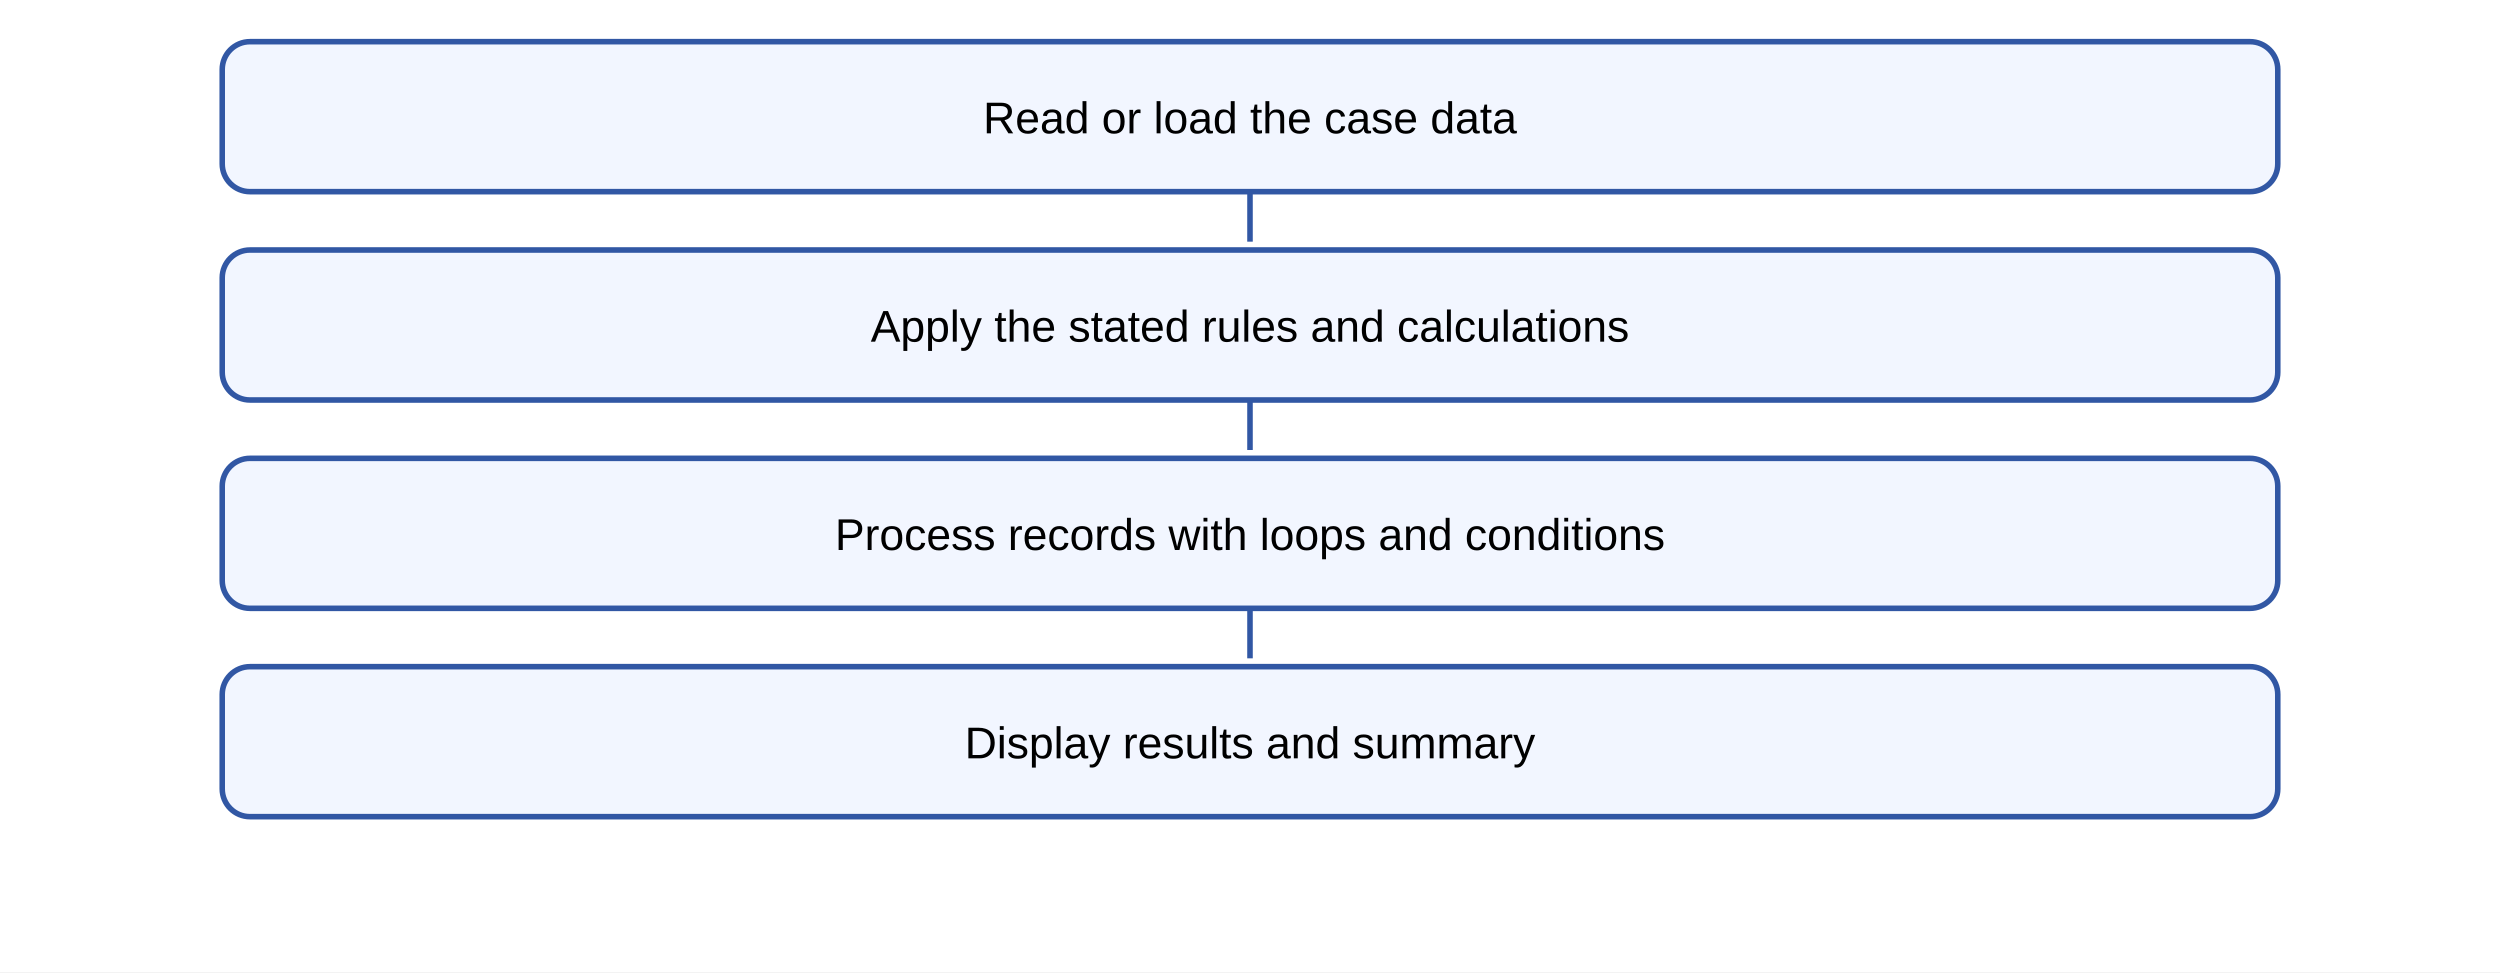
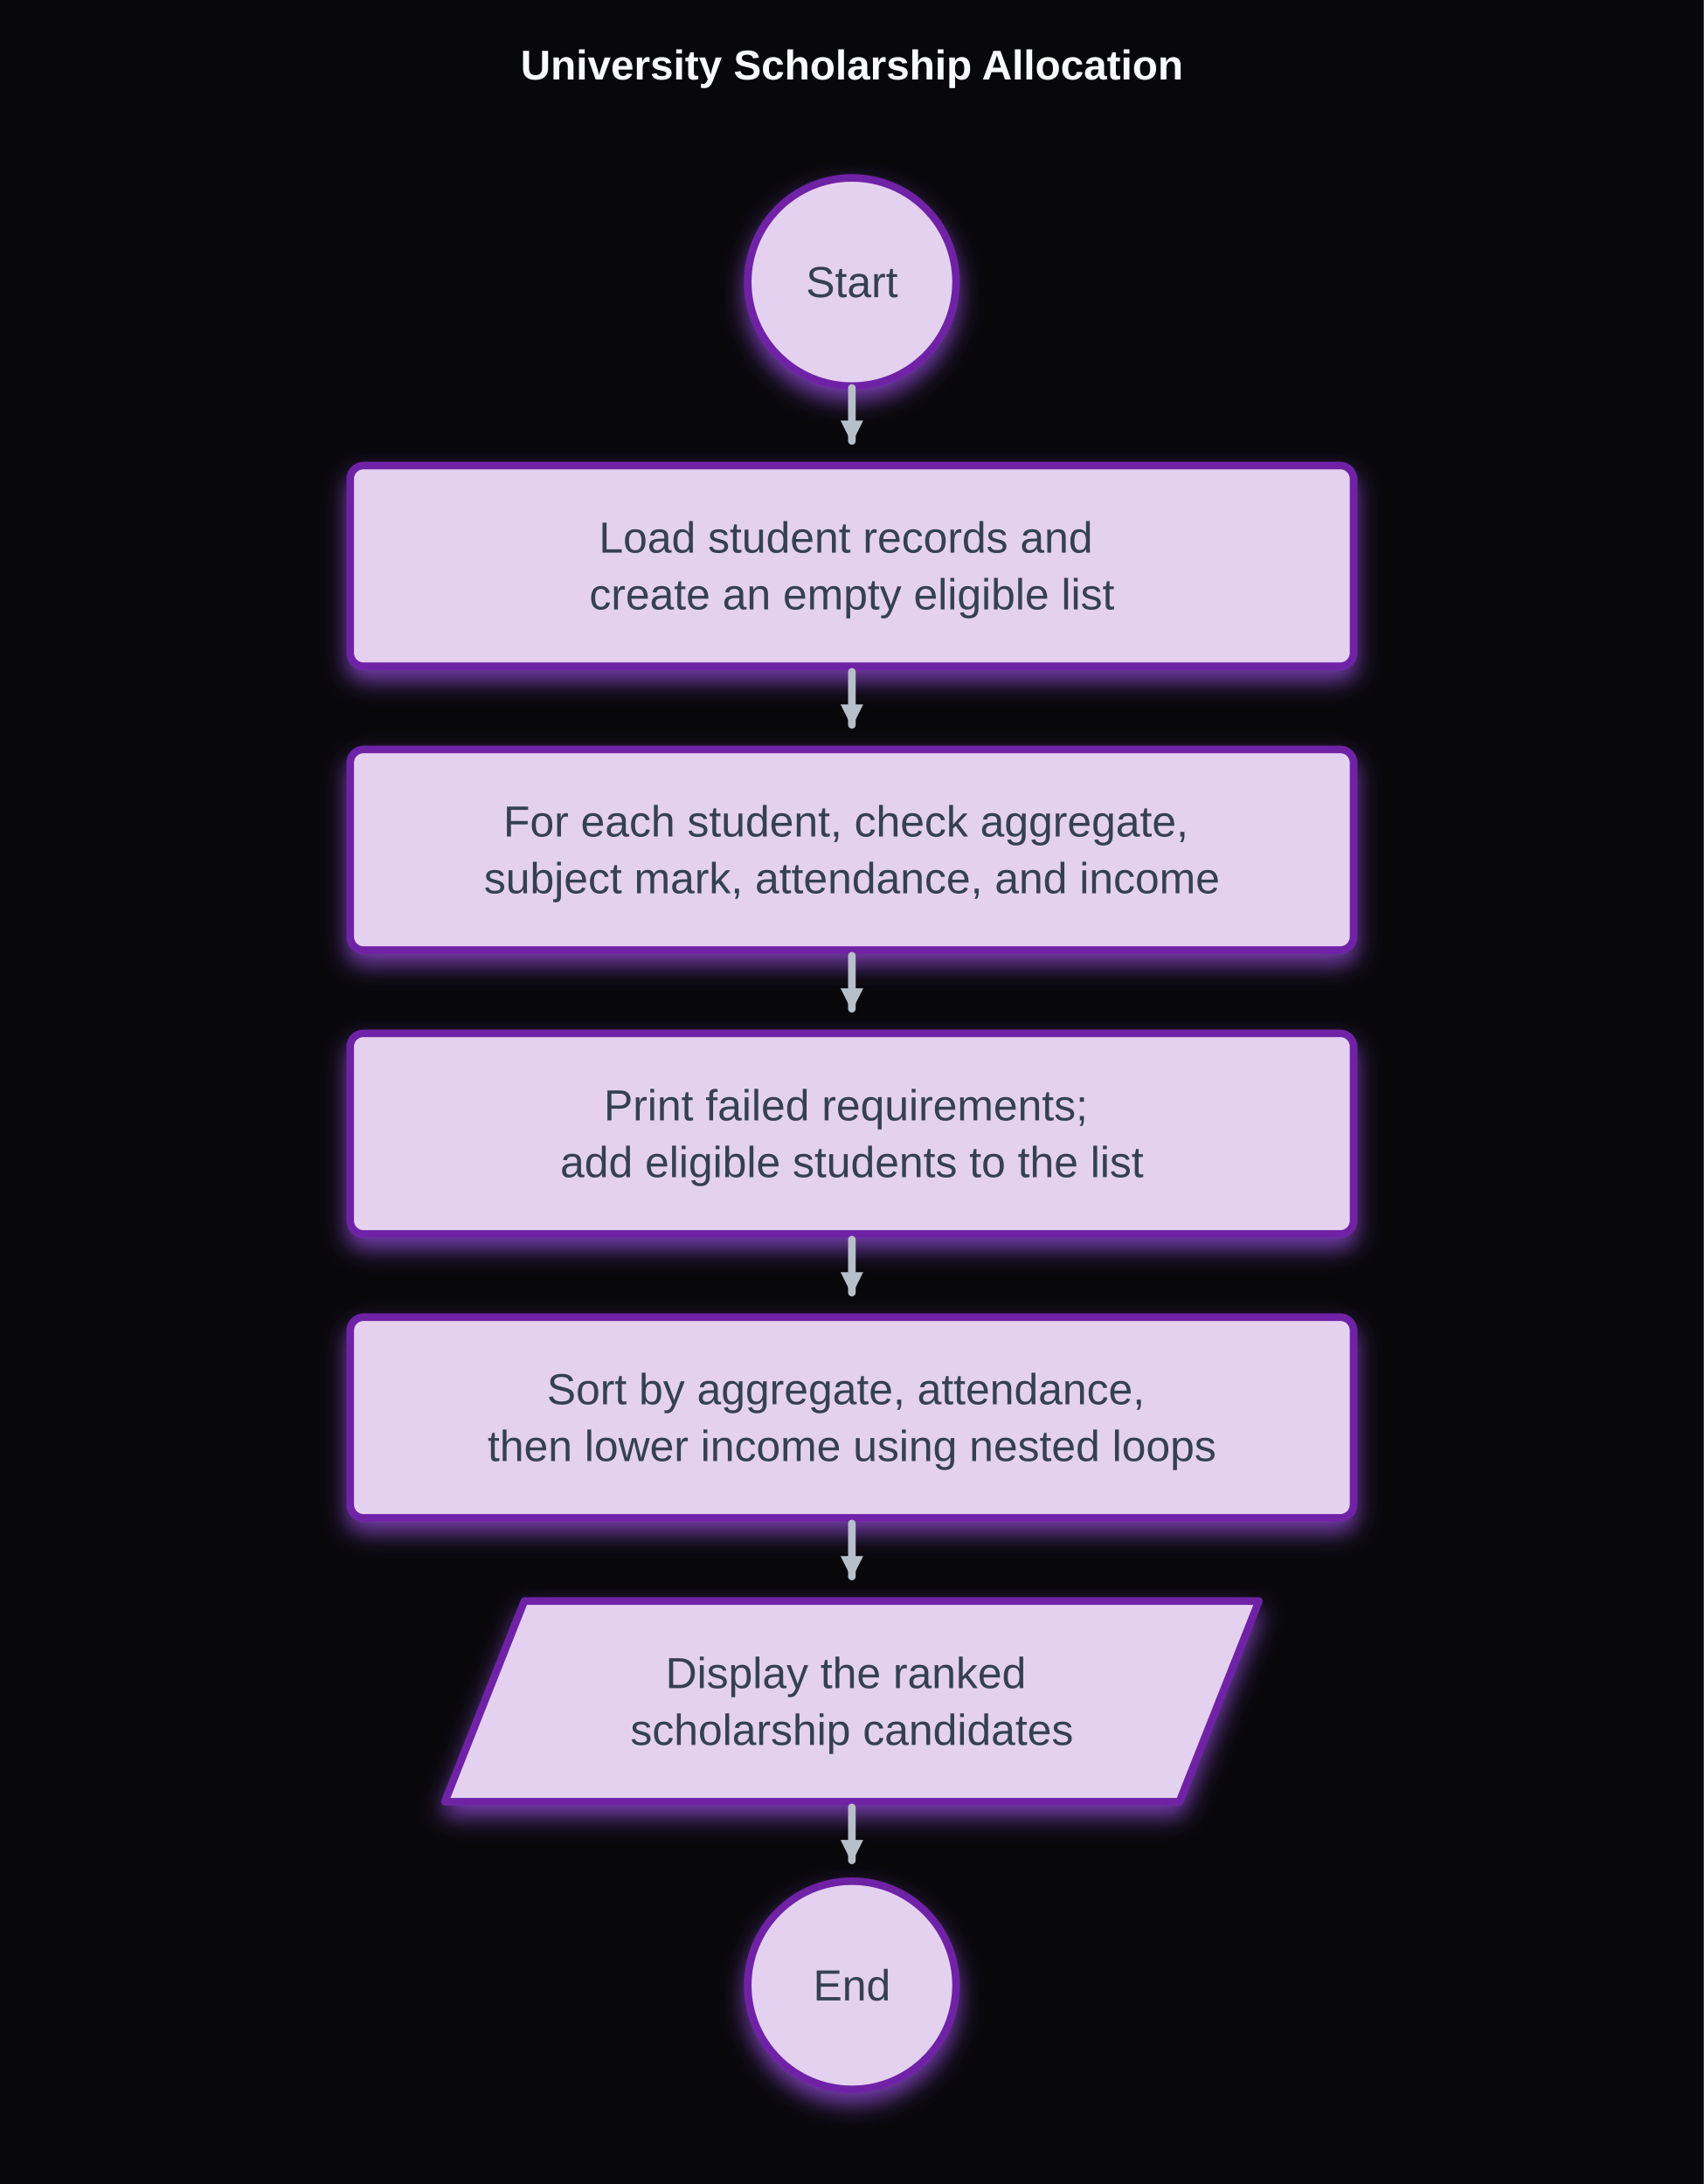
- <svg xmlns="http://www.w3.org/2000/svg" width="900" height="350">
-   <rect width="100%" height="100%" fill="white" />
-   <rect x="80" y="15" width="740" height="54" rx="10" fill="#f2f6ff" stroke="#3157a4" stroke-width="2" />
-   <text x="450" y="48" text-anchor="middle" font-family="Arial" font-size="16">Read or load the case data</text>
-   <path d="M450 69 L450 87" stroke="#3157a4" stroke-width="2" />
-   <rect x="80" y="90" width="740" height="54" rx="10" fill="#f2f6ff" stroke="#3157a4" stroke-width="2" />
-   <text x="450" y="123" text-anchor="middle" font-family="Arial" font-size="16">Apply the stated rules and calculations</text>
-   <path d="M450 144 L450 162" stroke="#3157a4" stroke-width="2" />
-   <rect x="80" y="165" width="740" height="54" rx="10" fill="#f2f6ff" stroke="#3157a4" stroke-width="2" />
-   <text x="450" y="198" text-anchor="middle" font-family="Arial" font-size="16">Process records with loops and conditions</text>
-   <path d="M450 219 L450 237" stroke="#3157a4" stroke-width="2" />
-   <rect x="80" y="240" width="740" height="54" rx="10" fill="#f2f6ff" stroke="#3157a4" stroke-width="2" />
-   <text x="450" y="273" text-anchor="middle" font-family="Arial" font-size="16">Display results and summary</text>
+ <svg xmlns="http://www.w3.org/2000/svg" role="img" aria-label="Animated flowchart" width="900" height="1154" viewBox="0 0 900 1154">
+   <rect width="100%" height="100%" fill="#08080b" />
+   <defs>
+     <marker id="arrow" markerUnits="userSpaceOnUse" viewBox="0 0 10 10" refX="9" refY="5" markerWidth="12" markerHeight="12" orient="auto">
+       <path d="M 0 0 L 10 5 L 0 10 z" fill="#b7bfcb" />
+     </marker>
+     <filter id="boxShadow" x="-20%" y="-20%" width="150%" height="165%" color-interpolation-filters="sRGB">
+       <feDropShadow dx="0" dy="6" stdDeviation="6" flood-color="#a855f7" flood-opacity="0.68" />
+     </filter>
+   </defs>
+   <style>
+ .flow-step { transform-box: fill-box; transform-origin: center; animation-name: flowPulse; animation-timing-function: ease-in-out; animation-iteration-count: infinite; }
+ .flow-step ellipse, .flow-step rect, .flow-step polygon { animation-name: flowTint; animation-timing-function: ease-in-out; animation-iteration-count: infinite; animation-delay: inherit; animation-duration: inherit; }
+ @keyframes flowPulse { 0%, 12%, 100% { transform: scale(1); filter: drop-shadow(0 6px 8px #7c3aed99); } 4%, 8% { transform: scale(1.035); filter: drop-shadow(0 10px 13px #c084fcdd); } }
+ @keyframes flowTint { 0%, 12%, 100% { fill: #e4d1ef; stroke: #7022a7; stroke-width: 4; } 4%, 8% { fill: #f1e4f8; stroke: #8c3bc0; stroke-width: 5; } }
+ @media (prefers-reduced-motion: reduce) { .flow-step, .flow-step ellipse, .flow-step rect, .flow-step polygon { animation: none !important; } }
+ </style>
+   <text x="450" y="42" text-anchor="middle" font-family="Arial, Helvetica, sans-serif" font-size="22" font-weight="700" fill="#f8fafc">University Scholarship Allocation</text>
+   <g filter="url(#boxShadow)" class="flow-step" style="animation-duration:7s;animation-delay:0s">
+     <ellipse cx="450" cy="149" rx="55" ry="55" fill="#e4d1ef" stroke="#7022a7" stroke-width="4" />
+     <text text-anchor="middle" font-family="Arial, Helvetica, sans-serif" font-size="23" fill="#344054" font-weight="500">
+       <tspan x="450" y="157">Start</tspan>
+     </text>
+   </g>
+   <path d="M 450 205 L 450 233" fill="none" stroke="#b7bfcb" stroke-width="4" stroke-linecap="round" marker-end="url(#arrow)" />
+   <g filter="url(#boxShadow)" class="flow-step" style="animation-duration:7s;animation-delay:1s">
+     <rect x="185" y="246" width="530" height="106" rx="7" fill="#e4d1ef" stroke="#7022a7" stroke-width="4" />
+     <text text-anchor="middle" font-family="Arial, Helvetica, sans-serif" font-size="23" fill="#344054" font-weight="500">
+       <tspan x="450" y="292">Load student records and</tspan>
+       <tspan x="450" y="322">create an empty eligible list</tspan>
+     </text>
+   </g>
+   <path d="M 450 355 L 450 383" fill="none" stroke="#b7bfcb" stroke-width="4" stroke-linecap="round" marker-end="url(#arrow)" />
+   <g filter="url(#boxShadow)" class="flow-step" style="animation-duration:7s;animation-delay:2s">
+     <rect x="185" y="396" width="530" height="106" rx="7" fill="#e4d1ef" stroke="#7022a7" stroke-width="4" />
+     <text text-anchor="middle" font-family="Arial, Helvetica, sans-serif" font-size="23" fill="#344054" font-weight="500">
+       <tspan x="450" y="442">For each student, check aggregate,</tspan>
+       <tspan x="450" y="472">subject mark, attendance, and income</tspan>
+     </text>
+   </g>
+   <path d="M 450 505 L 450 533" fill="none" stroke="#b7bfcb" stroke-width="4" stroke-linecap="round" marker-end="url(#arrow)" />
+   <g filter="url(#boxShadow)" class="flow-step" style="animation-duration:7s;animation-delay:3s">
+     <rect x="185" y="546" width="530" height="106" rx="7" fill="#e4d1ef" stroke="#7022a7" stroke-width="4" />
+     <text text-anchor="middle" font-family="Arial, Helvetica, sans-serif" font-size="23" fill="#344054" font-weight="500">
+       <tspan x="450" y="592">Print failed requirements;</tspan>
+       <tspan x="450" y="622">add eligible students to the list</tspan>
+     </text>
+   </g>
+   <path d="M 450 655 L 450 683" fill="none" stroke="#b7bfcb" stroke-width="4" stroke-linecap="round" marker-end="url(#arrow)" />
+   <g filter="url(#boxShadow)" class="flow-step" style="animation-duration:7s;animation-delay:4s">
+     <rect x="185" y="696" width="530" height="106" rx="7" fill="#e4d1ef" stroke="#7022a7" stroke-width="4" />
+     <text text-anchor="middle" font-family="Arial, Helvetica, sans-serif" font-size="23" fill="#344054" font-weight="500">
+       <tspan x="450" y="742">Sort by aggregate, attendance,</tspan>
+       <tspan x="450" y="772">then lower income using nested loops</tspan>
+     </text>
+   </g>
+   <path d="M 450 805 L 450 833" fill="none" stroke="#b7bfcb" stroke-width="4" stroke-linecap="round" marker-end="url(#arrow)" />
+   <g filter="url(#boxShadow)" class="flow-step" style="animation-duration:7s;animation-delay:5s">
+     <polygon points="277,846 665,846 623,952 235,952" fill="#e4d1ef" stroke="#7022a7" stroke-width="4" stroke-linejoin="round" />
+     <text text-anchor="middle" font-family="Arial, Helvetica, sans-serif" font-size="23" fill="#344054" font-weight="500">
+       <tspan x="450" y="892">Display the ranked</tspan>
+       <tspan x="450" y="922">scholarship candidates</tspan>
+     </text>
+   </g>
+   <path d="M 450 955 L 450 983" fill="none" stroke="#b7bfcb" stroke-width="4" stroke-linecap="round" marker-end="url(#arrow)" />
+   <g filter="url(#boxShadow)" class="flow-step" style="animation-duration:7s;animation-delay:6s">
+     <ellipse cx="450" cy="1049" rx="55" ry="55" fill="#e4d1ef" stroke="#7022a7" stroke-width="4" />
+     <text text-anchor="middle" font-family="Arial, Helvetica, sans-serif" font-size="23" fill="#344054" font-weight="500">
+       <tspan x="450" y="1057">End</tspan>
+     </text>
+   </g>
</svg>
